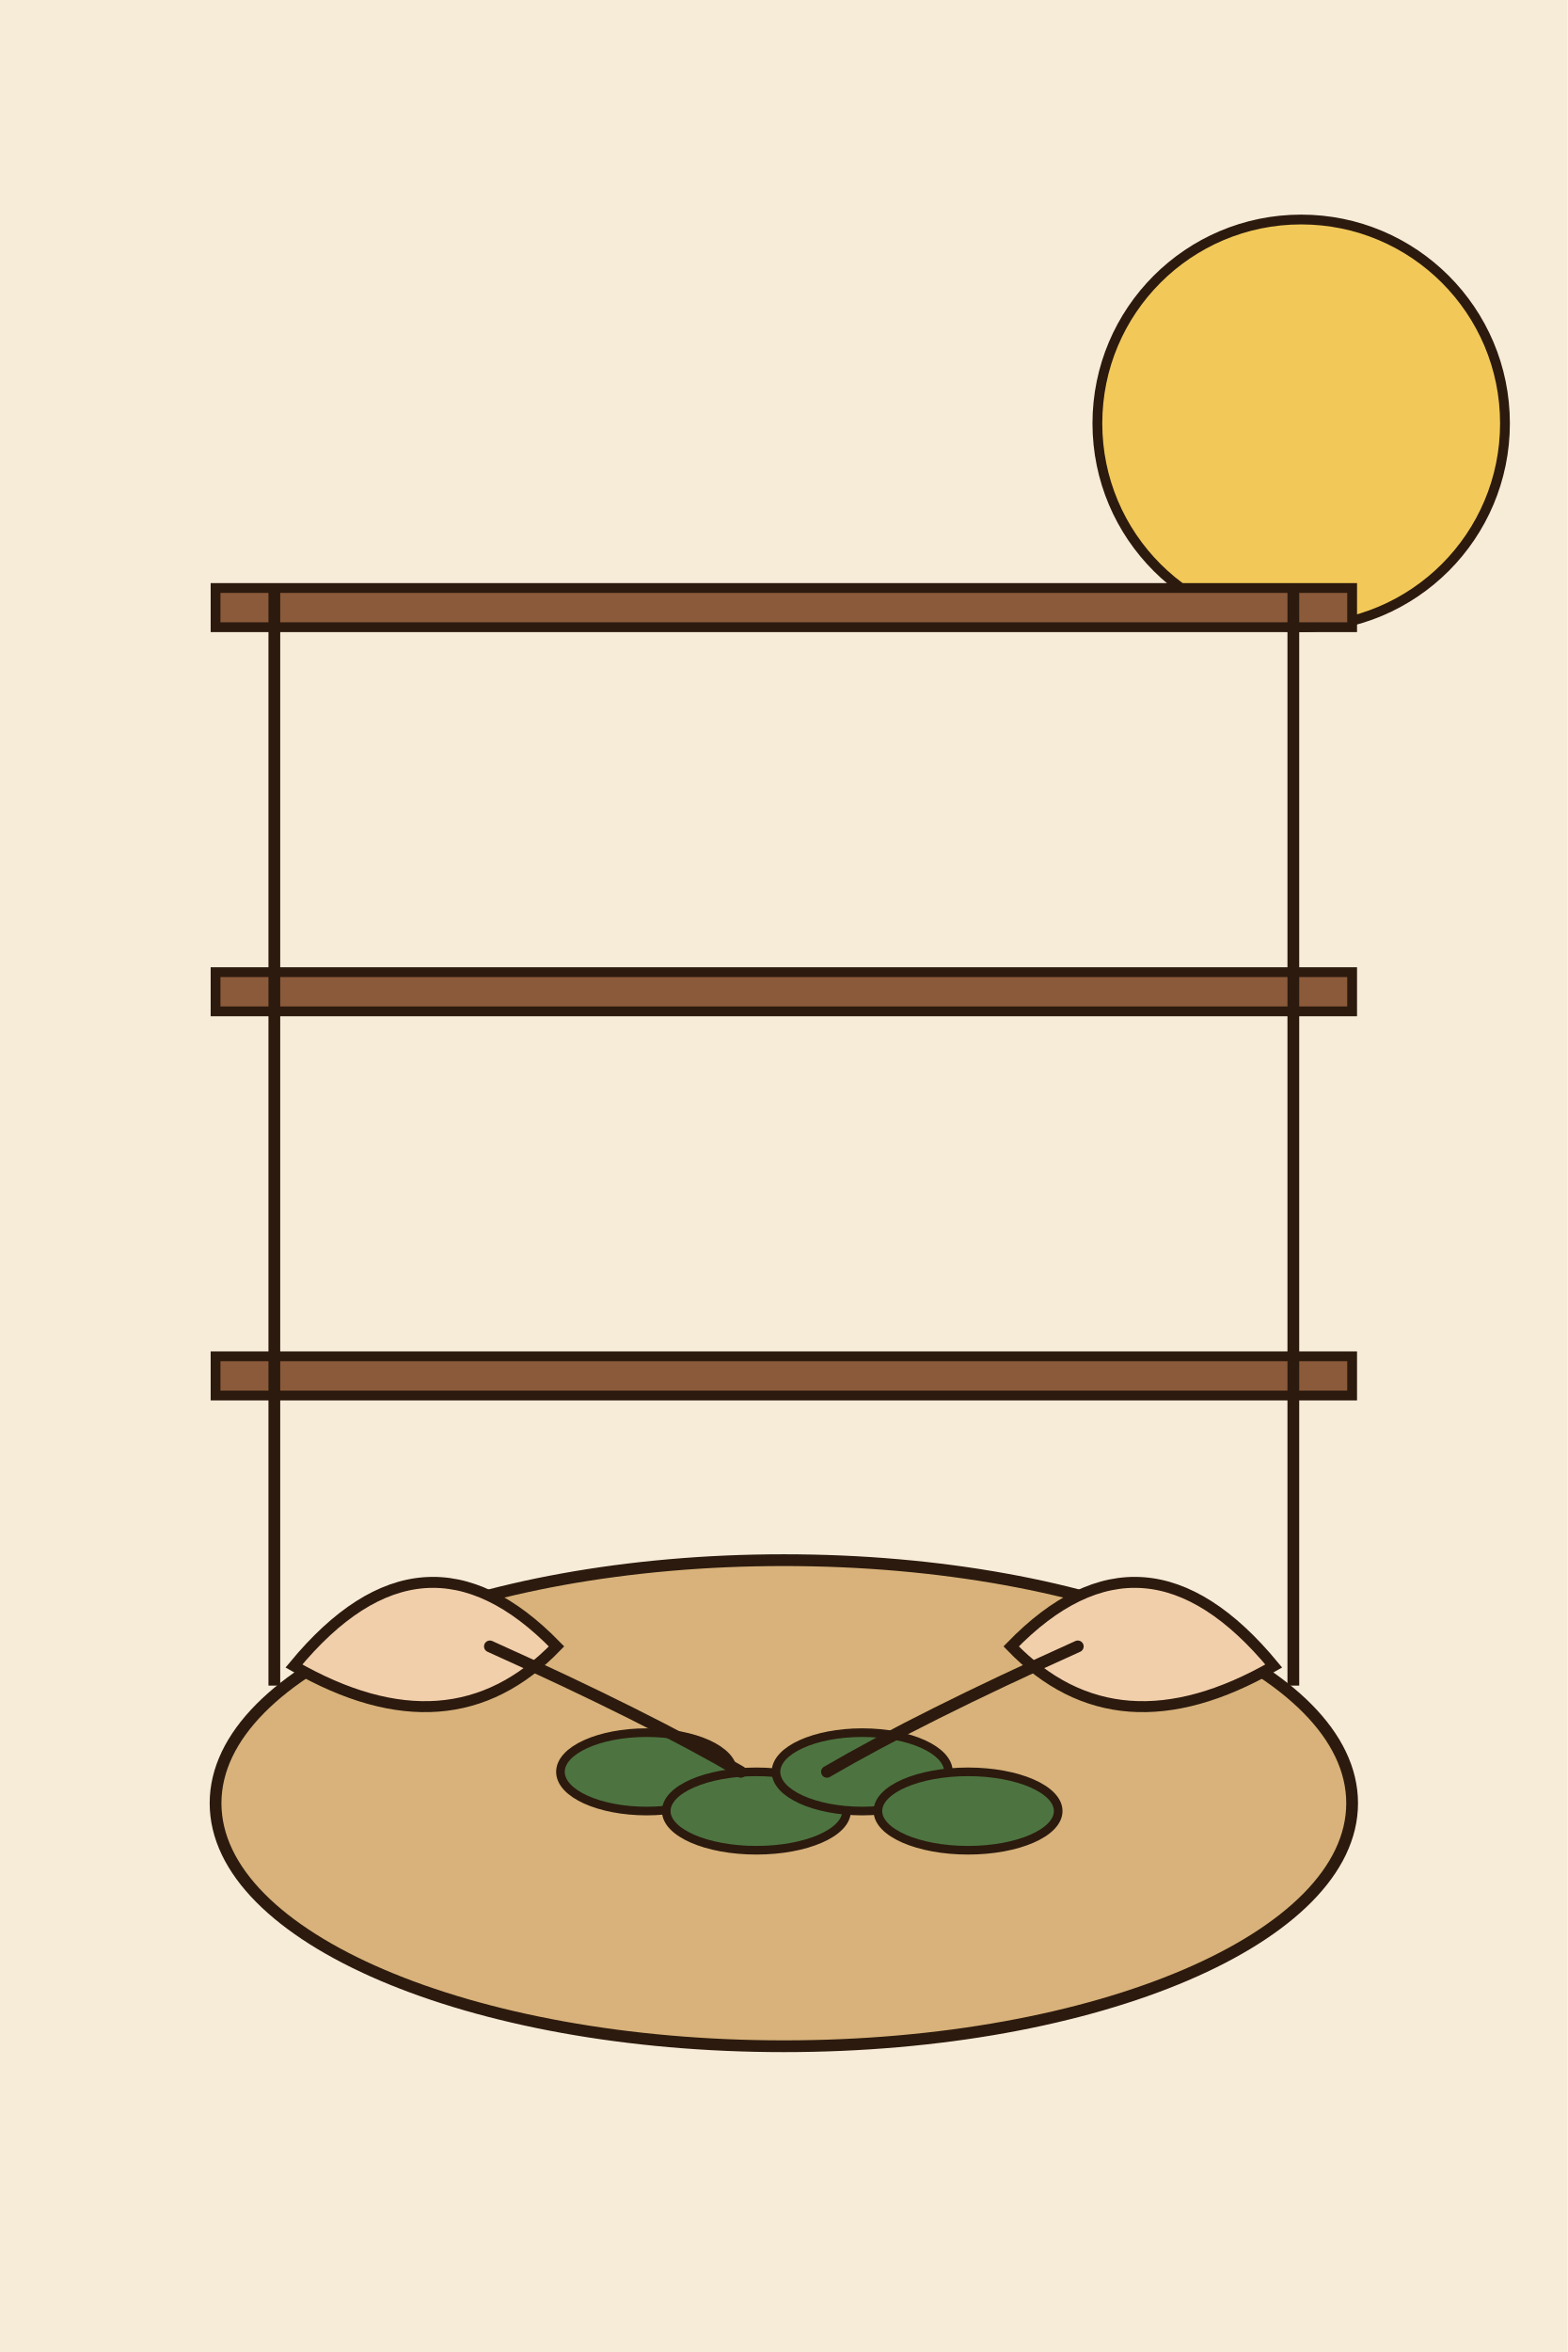
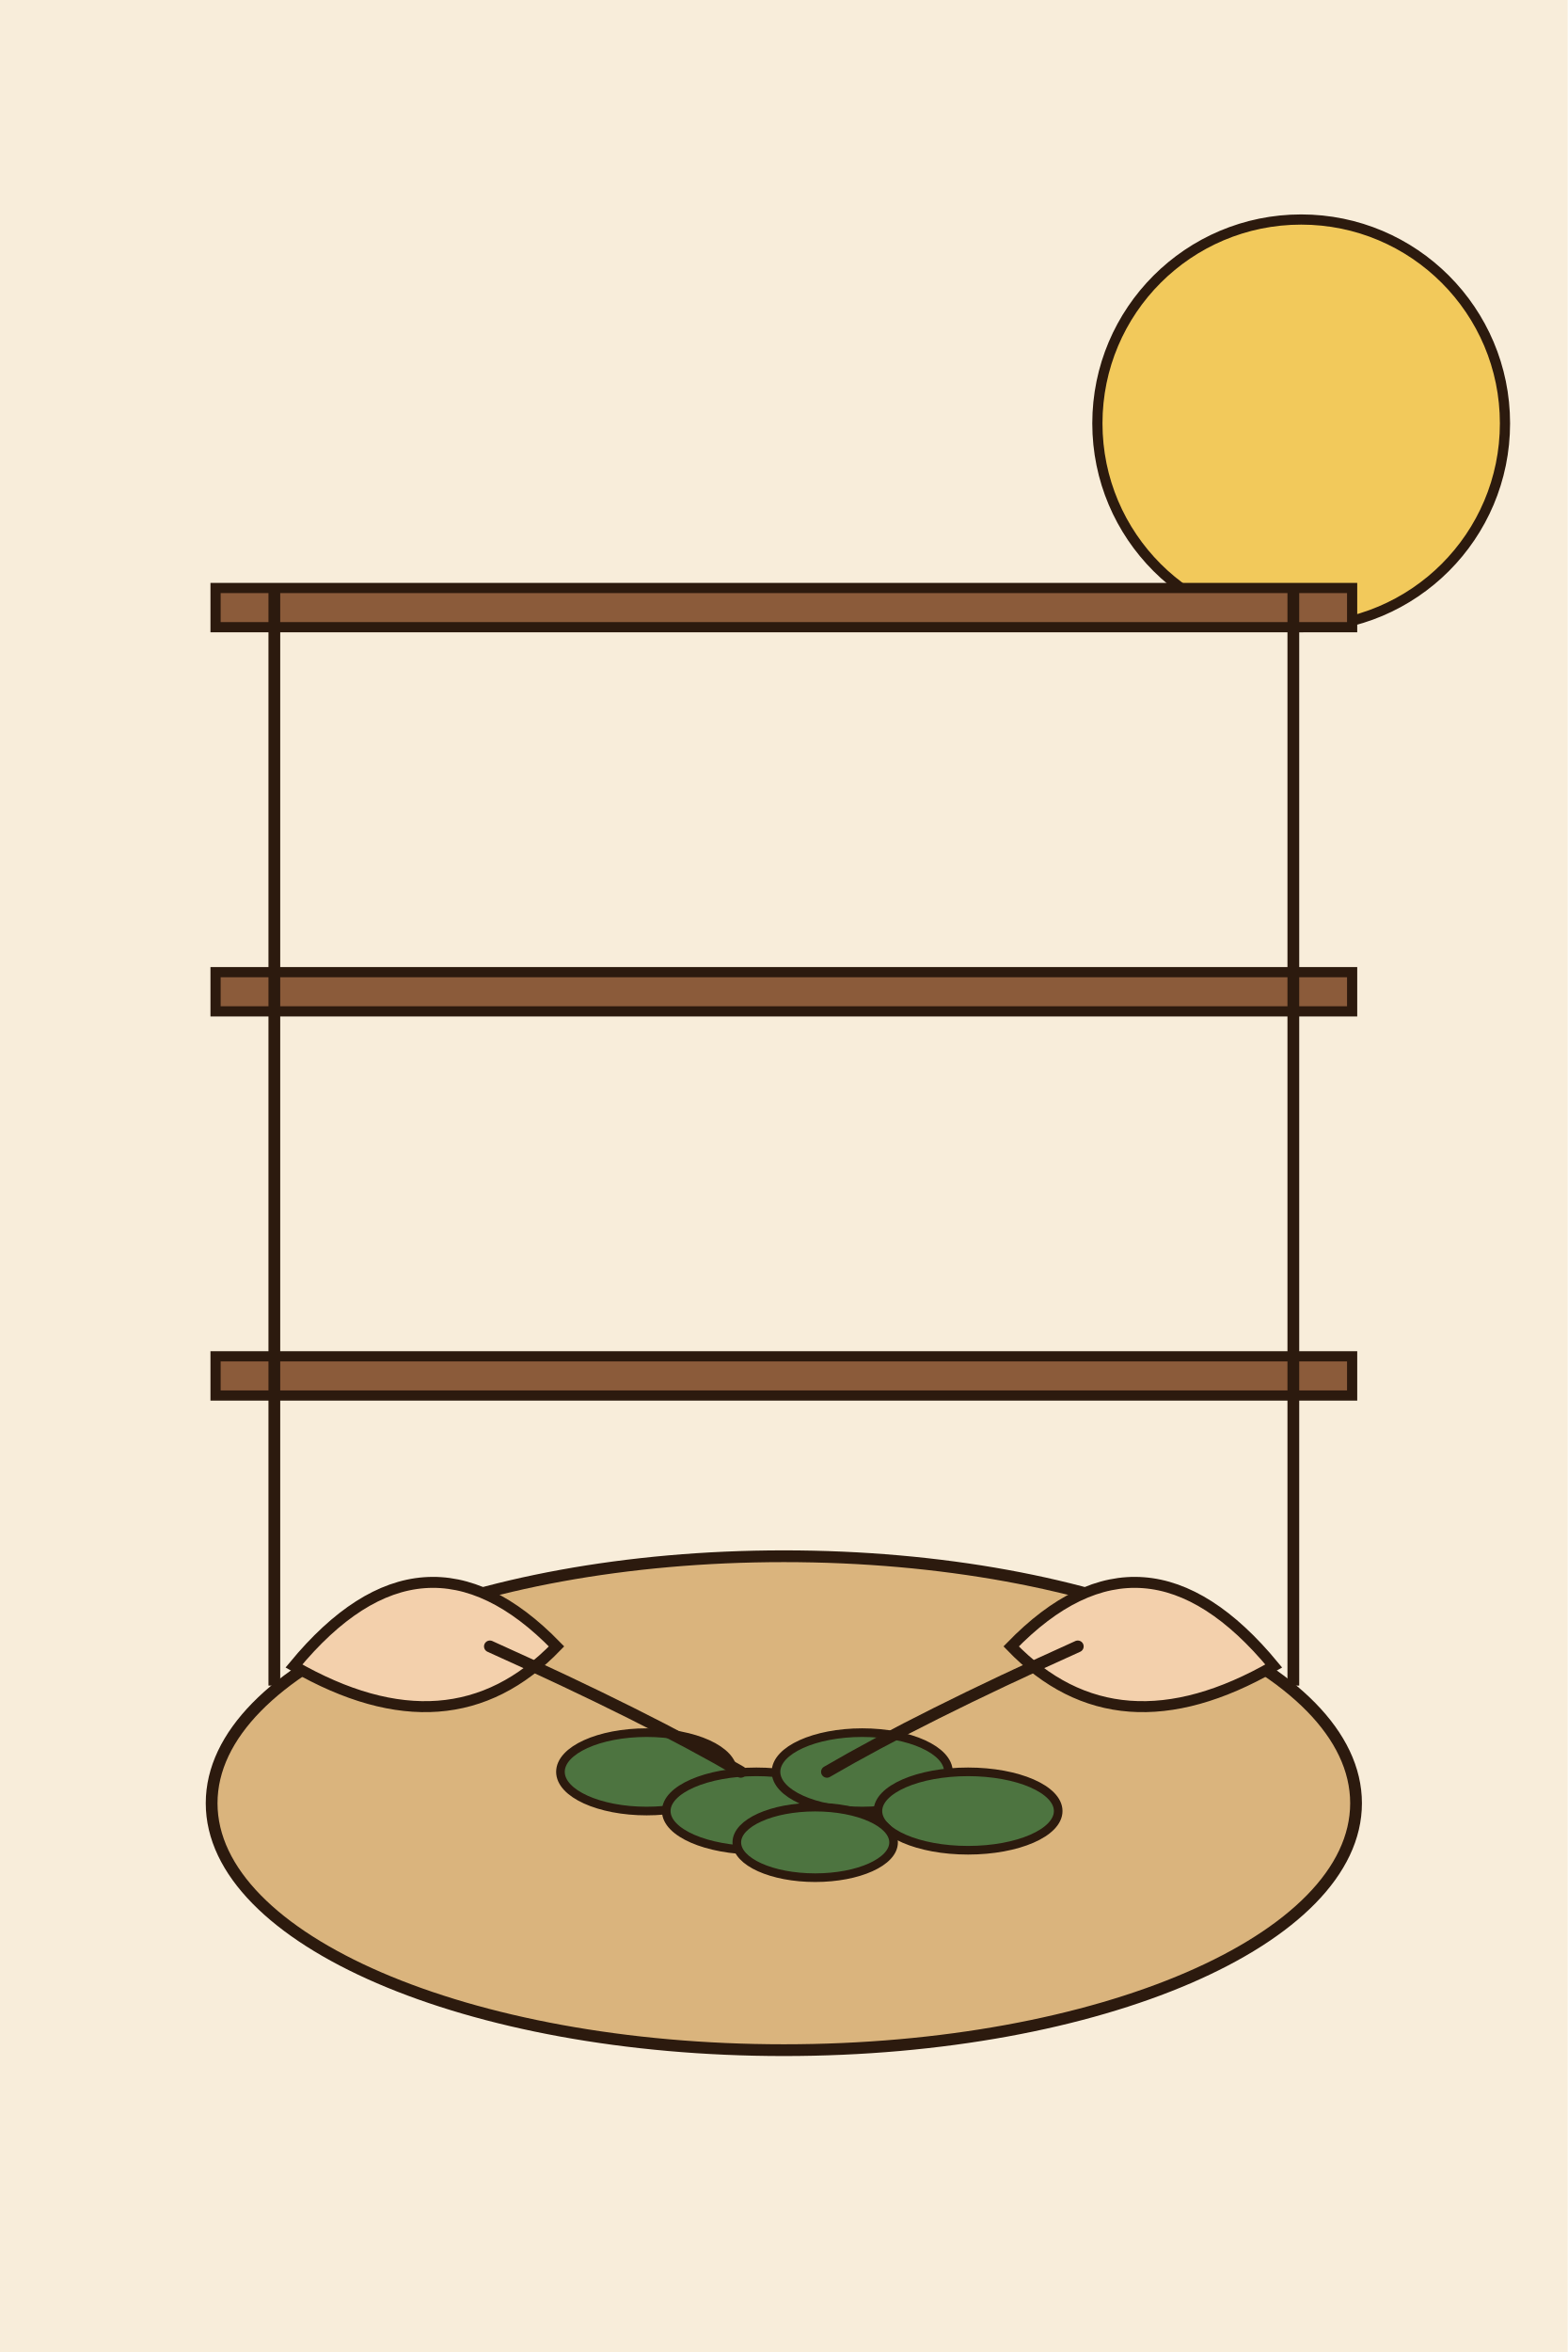
- <svg xmlns="http://www.w3.org/2000/svg" viewBox="0 0 400 600" width="400" height="600">
-   <rect width="400" height="600" fill="#F7ECD8" />
-   <circle cx="332" cy="108" r="52" fill="#F2C959" stroke="#2C1A0E" stroke-width="2.5" />
-   <rect x="55" y="150" width="290" height="10" fill="#8A5A3A" stroke="#2C1A0E" stroke-width="2.5" />
-   <rect x="55" y="248" width="290" height="10" fill="#8A5A3A" stroke="#2C1A0E" stroke-width="2.5" />
-   <rect x="55" y="346" width="290" height="10" fill="#8A5A3A" stroke="#2C1A0E" stroke-width="2.5" />
+ <svg xmlns="http://www.w3.org/2000/svg" viewBox="0 0 400 600" width="400" height="600" role="img" aria-label="竹匾揉捻与日晒扁平插画">
+   <rect width="400" height="600" fill="#F8EDDA" />
+   <circle cx="332" cy="108" r="52" fill="#F2C95B" stroke="#2C1A0E" stroke-width="2.6" />
+   <rect x="55" y="150" width="290" height="10" fill="#8B5B3A" stroke="#2C1A0E" stroke-width="2.6" />
+   <rect x="55" y="248" width="290" height="10" fill="#8B5B3A" stroke="#2C1A0E" stroke-width="2.6" />
+   <rect x="55" y="346" width="290" height="10" fill="#8B5B3A" stroke="#2C1A0E" stroke-width="2.6" />
  <line x1="70" y1="150" x2="70" y2="430" stroke="#2C1A0E" stroke-width="3" />
  <line x1="330" y1="150" x2="330" y2="430" stroke="#2C1A0E" stroke-width="3" />
-   <ellipse cx="200" cy="460" rx="145" ry="62" fill="#D8B27A" stroke="#2C1A0E" stroke-width="3" />
+   <ellipse cx="200" cy="460" rx="146" ry="63" fill="#DAB47D" stroke="#2C1A0E" stroke-width="3" />
  <g fill="#4D7440" stroke="#2C1A0E" stroke-width="2.2">
    <ellipse cx="165" cy="452" rx="22" ry="10" />
    <ellipse cx="193" cy="462" rx="23" ry="10" />
    <ellipse cx="220" cy="452" rx="22" ry="10" />
    <ellipse cx="247" cy="462" rx="23" ry="10" />
+     <ellipse cx="208" cy="470" rx="20" ry="9" />
  </g>
-   <g fill="#F2CFAB" stroke="#2C1A0E" stroke-width="2.8">
+   <g fill="#F3D0AC" stroke="#2C1A0E" stroke-width="2.8">
    <path d="M75 425 Q108 385 142 420 Q115 448 75 425 Z" />
    <path d="M325 425 Q292 385 258 420 Q285 448 325 425 Z" />
  </g>
  <path d="M125 420 Q165 438 189 452" stroke="#2C1A0E" stroke-width="3" fill="none" stroke-linecap="round" />
  <path d="M275 420 Q235 438 211 452" stroke="#2C1A0E" stroke-width="3" fill="none" stroke-linecap="round" />
</svg>
